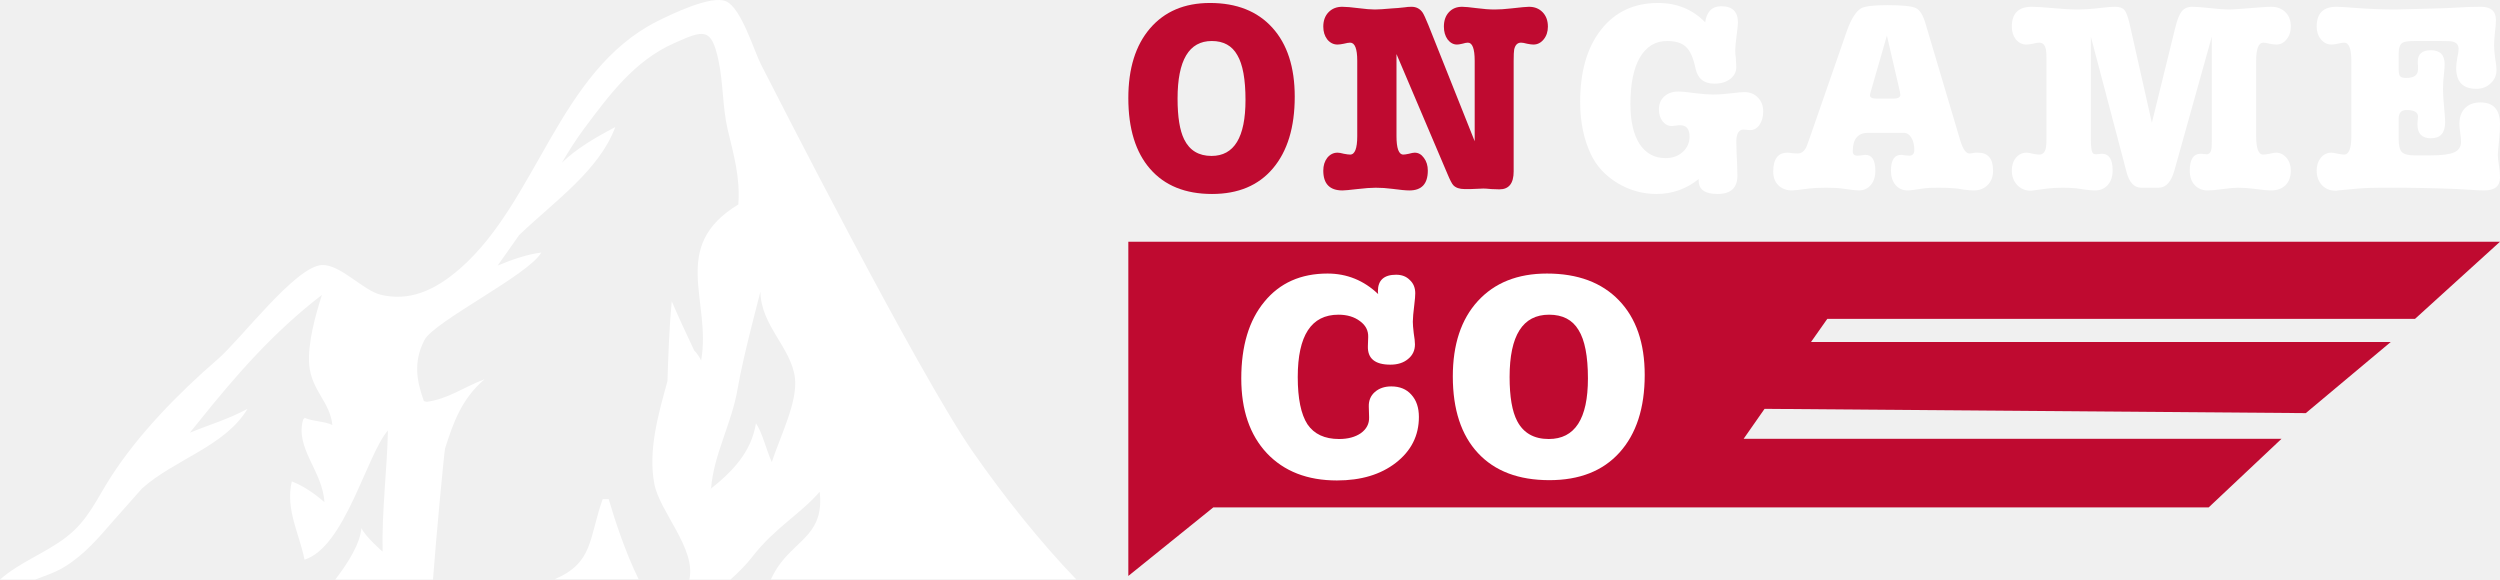
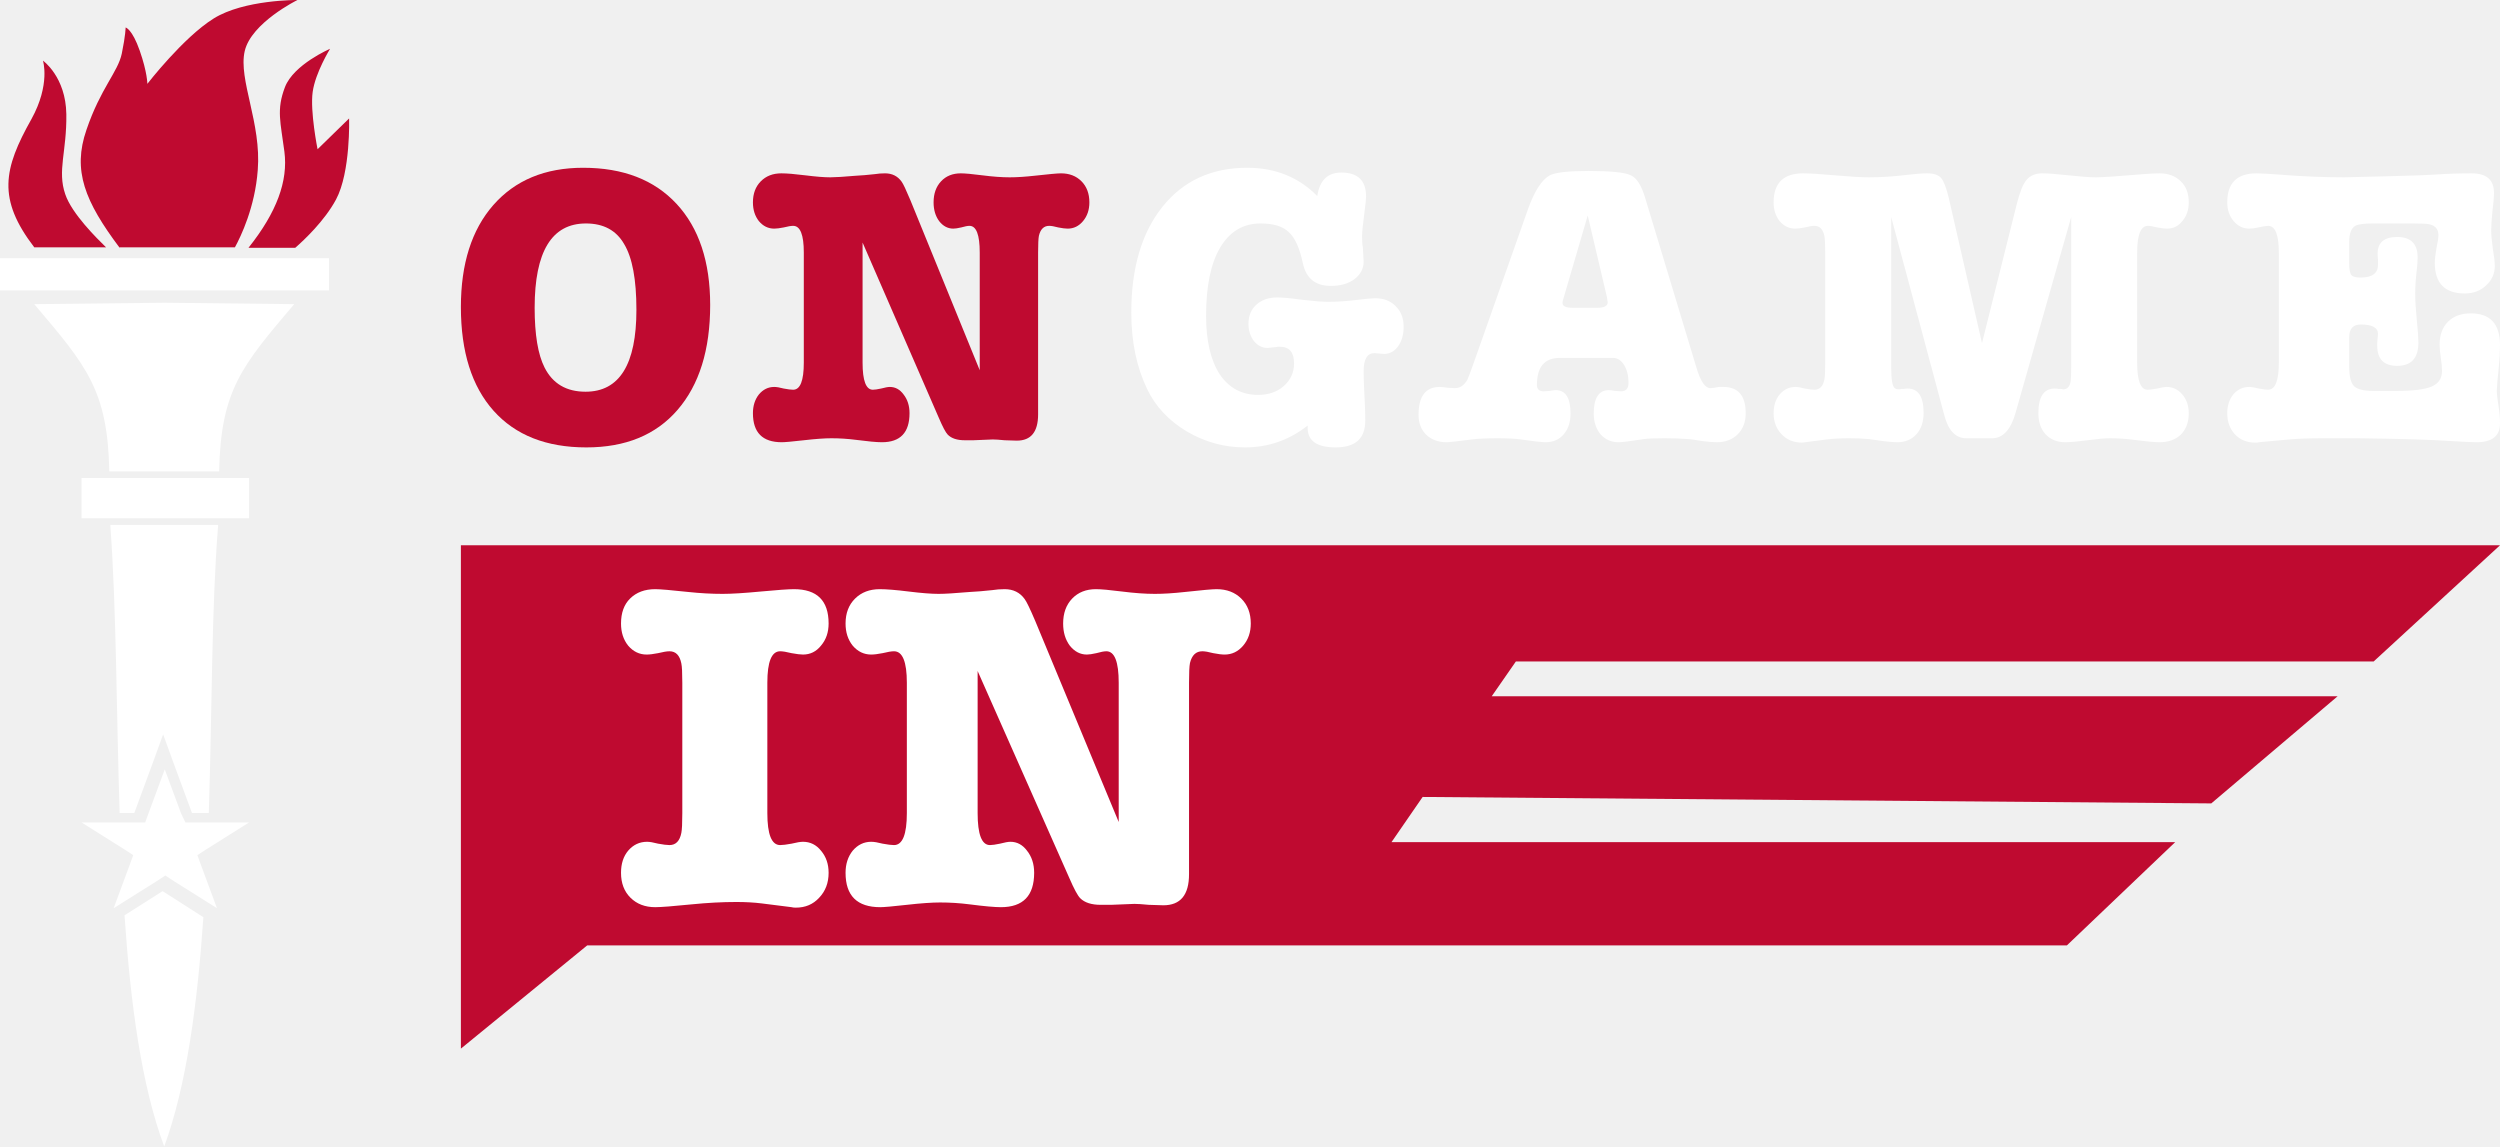
- <svg xmlns="http://www.w3.org/2000/svg" width="220" height="51" viewBox="0 0 220 51" fill="none">
-   <path d="M5.797 47.291C7.756 45.808 8.523 43.877 9.745 41.991C12.143 38.236 15.746 34.559 19.13 31.638C21.198 29.861 25.977 23.464 28.311 23.325C29.925 23.232 31.93 25.55 33.497 25.936C36.004 26.539 38.244 25.596 40.5 23.619C47.284 17.685 49.164 6.25 57.828 1.877C59.097 1.244 62.591 -0.456 63.891 0.116C65.239 0.703 66.335 4.442 66.978 5.694C68.027 7.734 80.78 32.828 85.637 39.797C88.285 43.598 91.528 47.693 94.709 50.984H67.839C68.09 50.459 68.372 49.965 68.685 49.563C70.299 47.431 72.539 46.828 72.132 43.274C70.456 45.221 68.153 46.472 66.21 48.991C65.63 49.733 64.972 50.382 64.283 51H60.664C61.275 48.28 58.032 45.02 57.577 42.563C57.029 39.612 57.922 36.49 58.737 33.539C58.815 31.175 58.893 28.826 59.113 26.508C59.708 27.899 60.397 29.382 61.087 30.835C61.322 31.082 61.541 31.376 61.698 31.731C62.638 26.477 58.862 21.703 64.972 17.994C65.16 15.645 64.549 13.559 64.032 11.38C63.578 9.418 63.656 7.332 63.218 5.277C62.591 2.403 61.948 2.619 59.269 3.824C55.823 5.369 53.645 8.321 51.436 11.272C50.699 12.261 50.057 13.281 49.446 14.316C50.715 13.096 52.266 12.168 54.146 11.18C52.721 14.996 48.866 17.654 45.686 20.683C45.545 20.899 44.291 22.661 43.79 23.371C45.044 22.846 46.438 22.367 47.629 22.228C46.563 24.159 38.197 28.285 37.351 29.923C36.333 31.901 36.693 33.585 37.304 35.3C37.382 35.316 37.476 35.347 37.555 35.362C39.45 35.1 40.782 34.08 42.647 33.369C40.594 35.115 39.873 37.263 39.168 39.457C39.074 39.89 38.385 47.23 38.103 51H29.502C30.661 49.501 31.68 47.848 31.805 46.472C32.134 47.214 33.7 48.574 33.669 48.543C33.591 44.974 34.061 41.389 34.139 37.881C32.259 40.029 30.363 48.141 26.791 49.254C26.791 49.238 26.791 49.223 26.791 49.223C26.353 46.982 25.099 44.834 25.679 42.362C26.744 42.779 27.731 43.475 28.546 44.186C28.405 41.466 25.93 39.426 26.682 36.907C26.729 36.861 26.776 36.815 26.823 36.769C27.481 37.093 28.577 37.062 29.251 37.402C29.032 35.347 27.418 34.373 27.214 32.133C27.042 30.248 27.778 27.698 28.327 25.952C24.034 29.259 20.759 33.029 17.454 37.155C17.203 37.464 16.952 37.773 16.702 38.082C18.331 37.402 20.07 36.907 21.778 35.98C19.804 39.287 15.37 40.415 12.503 42.98C12.456 43.027 10.795 44.896 9.98 45.824C8.711 47.291 7.442 48.79 5.719 49.856C4.873 50.382 3.949 50.675 3.087 51H0C1.708 49.486 3.98 48.682 5.797 47.291ZM64.909 34.219C64.392 37.278 62.826 39.921 62.575 42.965L62.434 43.104C64.455 41.512 66.116 39.797 66.523 37.248C67.087 38.066 67.432 39.596 67.918 40.662C68.701 38.298 70.205 35.347 69.954 33.261C69.641 30.603 66.946 28.641 66.915 25.658C66.946 25.627 65.427 31.19 64.909 34.219Z" fill="white" />
-   <path d="M53.033 43.923C53.018 43.923 53.582 43.923 53.566 43.923C54.114 45.808 55.054 48.651 56.198 50.969H48.819C52.219 49.517 51.811 47.4 53.033 43.923Z" fill="white" />
-   <path d="M106.661 17.07C104.313 17.07 102.498 16.336 101.216 14.87C99.934 13.404 99.293 11.324 99.293 8.63C99.293 6.032 99.926 3.992 101.193 2.51C102.475 1.011 104.236 0.262 106.476 0.262C108.824 0.262 110.655 0.987 111.968 2.438C113.281 3.888 113.937 5.912 113.937 8.51C113.937 11.204 113.296 13.308 112.014 14.822C110.747 16.32 108.963 17.07 106.661 17.07ZM106.638 3.609C104.63 3.609 103.626 5.299 103.626 8.678C103.626 10.288 103.819 11.483 104.205 12.264C104.684 13.236 105.487 13.722 106.615 13.722C108.608 13.722 109.604 12.081 109.604 8.797C109.604 6.98 109.365 5.665 108.886 4.853C108.422 4.024 107.673 3.609 106.638 3.609Z" fill="#BF0A30" />
-   <path d="M125.695 2.199L129.773 12.431V5.355C129.773 4.287 129.572 3.753 129.17 3.753C129.062 3.753 128.9 3.785 128.684 3.848C128.483 3.896 128.328 3.92 128.22 3.92C127.896 3.92 127.618 3.769 127.386 3.466C127.17 3.163 127.062 2.788 127.062 2.342C127.062 1.816 127.208 1.394 127.502 1.075C127.795 0.756 128.182 0.597 128.661 0.597C128.908 0.597 129.333 0.637 129.935 0.716C130.538 0.796 131.071 0.836 131.534 0.836C131.951 0.836 132.438 0.804 132.994 0.74C133.828 0.645 134.346 0.597 134.546 0.597C135.041 0.597 135.442 0.756 135.751 1.075C136.06 1.394 136.215 1.816 136.215 2.342C136.215 2.788 136.091 3.163 135.844 3.466C135.597 3.769 135.296 3.92 134.94 3.92C134.801 3.92 134.616 3.896 134.384 3.848C134.152 3.785 133.975 3.753 133.851 3.753C133.542 3.753 133.341 3.952 133.249 4.35C133.218 4.51 133.202 4.845 133.202 5.355V15.085C133.202 16.137 132.785 16.663 131.951 16.663C131.797 16.663 131.557 16.655 131.233 16.639C130.924 16.607 130.692 16.591 130.538 16.591C130.522 16.591 130.144 16.607 129.402 16.639C129.402 16.639 129.232 16.639 128.892 16.639C128.444 16.639 128.112 16.528 127.896 16.304C127.772 16.177 127.595 15.834 127.363 15.276L122.891 4.757V11.977C122.891 13.061 123.092 13.603 123.493 13.603C123.601 13.603 123.764 13.579 123.98 13.531C124.212 13.467 124.381 13.435 124.49 13.435C124.814 13.435 125.084 13.587 125.301 13.89C125.532 14.193 125.648 14.567 125.648 15.013C125.648 16.177 125.108 16.759 124.026 16.759C123.717 16.759 123.207 16.711 122.497 16.615C122.018 16.552 121.539 16.52 121.06 16.52C120.658 16.52 120.118 16.559 119.438 16.639C118.758 16.719 118.326 16.759 118.14 16.759C117.013 16.759 116.449 16.177 116.449 15.013C116.449 14.567 116.565 14.193 116.796 13.89C117.044 13.587 117.345 13.435 117.7 13.435C117.839 13.435 118.025 13.467 118.256 13.531C118.503 13.579 118.689 13.603 118.812 13.603C119.229 13.603 119.438 13.061 119.438 11.977V5.355C119.438 4.287 119.229 3.753 118.812 3.753C118.689 3.753 118.503 3.785 118.256 3.848C118.025 3.896 117.839 3.92 117.7 3.92C117.345 3.92 117.044 3.769 116.796 3.466C116.565 3.163 116.449 2.788 116.449 2.342C116.449 1.816 116.603 1.394 116.912 1.075C117.221 0.756 117.623 0.597 118.117 0.597C118.442 0.597 118.913 0.637 119.531 0.716C120.149 0.796 120.635 0.836 120.991 0.836C121.284 0.836 121.786 0.804 122.497 0.74C122.821 0.724 123.192 0.693 123.609 0.645C123.794 0.613 123.995 0.597 124.212 0.597C124.629 0.597 124.953 0.764 125.185 1.099C125.277 1.226 125.447 1.593 125.695 2.199Z" fill="#BF0A30" />
-   <path d="M145.913 0.262C147.569 0.262 148.949 0.828 150.053 1.96C150.195 1.019 150.668 0.549 151.472 0.549C152.449 0.549 152.938 1.027 152.938 1.984C152.938 2.143 152.907 2.462 152.844 2.94C152.749 3.657 152.702 4.143 152.702 4.398C152.702 4.685 152.717 4.9 152.749 5.044C152.781 5.554 152.796 5.841 152.796 5.904C152.796 6.319 152.615 6.67 152.252 6.956C151.89 7.227 151.424 7.363 150.857 7.363C149.942 7.363 149.39 6.909 149.201 6C149.012 5.092 148.736 4.47 148.373 4.135C148.026 3.785 147.467 3.609 146.694 3.609C145.669 3.609 144.873 4.095 144.305 5.068C143.753 6.024 143.477 7.387 143.477 9.156C143.477 10.654 143.745 11.826 144.281 12.67C144.833 13.499 145.59 13.914 146.552 13.914C147.167 13.914 147.672 13.738 148.066 13.388C148.476 13.021 148.681 12.567 148.681 12.025C148.681 11.355 148.405 11.021 147.853 11.021C147.821 11.021 147.774 11.021 147.711 11.021C147.648 11.037 147.593 11.045 147.545 11.045C147.293 11.077 147.151 11.092 147.12 11.092C146.804 11.092 146.536 10.957 146.316 10.686C146.095 10.399 145.984 10.049 145.984 9.634C145.984 9.156 146.142 8.773 146.457 8.487C146.773 8.2 147.183 8.056 147.687 8.056C148.018 8.056 148.515 8.104 149.177 8.2C149.855 8.279 150.368 8.319 150.715 8.319C151.235 8.319 151.811 8.279 152.441 8.2C152.946 8.136 153.293 8.104 153.482 8.104C153.987 8.104 154.389 8.263 154.688 8.582C155.004 8.885 155.162 9.299 155.162 9.825C155.162 10.288 155.051 10.678 154.83 10.997C154.61 11.3 154.334 11.451 154.003 11.451L153.435 11.403C153.009 11.403 152.796 11.762 152.796 12.479C152.796 12.782 152.804 13.101 152.82 13.435L152.867 14.463C152.883 14.814 152.891 15.149 152.891 15.468C152.891 16.535 152.307 17.07 151.141 17.07C150.037 17.07 149.485 16.679 149.485 15.898V15.755C148.397 16.631 147.159 17.07 145.771 17.07C144.557 17.07 143.414 16.751 142.342 16.113C141.27 15.46 140.489 14.615 140 13.579C139.37 12.256 139.054 10.718 139.054 8.965C139.054 6.287 139.669 4.167 140.899 2.605C142.129 1.043 143.8 0.262 145.913 0.262Z" fill="white" />
-   <path d="M167.538 11.69H164.392C163.493 11.69 163.044 12.232 163.044 13.316C163.044 13.571 163.178 13.698 163.446 13.698C163.525 13.698 163.643 13.691 163.801 13.675C163.959 13.643 164.077 13.627 164.156 13.627C164.739 13.627 165.031 14.097 165.031 15.037C165.031 15.547 164.897 15.962 164.629 16.28C164.361 16.599 164.006 16.759 163.564 16.759C163.344 16.759 162.855 16.703 162.098 16.591C161.767 16.544 161.302 16.52 160.702 16.52C160.056 16.52 159.551 16.544 159.189 16.591C158.353 16.703 157.856 16.759 157.699 16.759C157.21 16.759 156.808 16.607 156.492 16.304C156.193 16.002 156.043 15.603 156.043 15.109C156.043 13.993 156.461 13.435 157.297 13.435C157.391 13.435 157.541 13.451 157.746 13.483C157.951 13.499 158.101 13.507 158.195 13.507C158.495 13.507 158.739 13.34 158.929 13.005C158.976 12.909 159.086 12.615 159.26 12.12L162.524 2.725C162.902 1.657 163.328 0.987 163.801 0.716C164.148 0.541 164.913 0.453 166.095 0.453C167.42 0.453 168.255 0.541 168.602 0.716C168.949 0.876 169.233 1.338 169.454 2.103L172.481 12.288C172.718 13.101 172.994 13.507 173.309 13.507C173.404 13.507 173.569 13.483 173.806 13.435H174.066C174.949 13.435 175.391 13.961 175.391 15.013C175.391 15.539 175.233 15.962 174.918 16.28C174.602 16.599 174.192 16.759 173.688 16.759C173.467 16.759 173.175 16.735 172.813 16.687C172.371 16.607 172.079 16.567 171.937 16.567C171.59 16.535 171.141 16.52 170.589 16.52C169.99 16.52 169.588 16.535 169.383 16.567C168.579 16.695 168.074 16.759 167.869 16.759C167.443 16.759 167.089 16.599 166.805 16.28C166.537 15.946 166.403 15.531 166.403 15.037C166.403 14.097 166.702 13.627 167.302 13.627C167.38 13.627 167.499 13.643 167.656 13.675C167.814 13.691 167.932 13.698 168.011 13.698C168.311 13.698 168.46 13.531 168.46 13.196C168.46 12.766 168.374 12.407 168.2 12.12C168.027 11.834 167.806 11.69 167.538 11.69ZM167.183 8.032L166.048 3.131L164.581 8.224C164.566 8.271 164.558 8.327 164.558 8.391C164.558 8.582 164.755 8.678 165.149 8.678H166.616C167.026 8.678 167.231 8.566 167.231 8.343C167.231 8.359 167.215 8.255 167.183 8.032Z" fill="white" />
-   <path d="M187.401 2.079L189.364 10.806L191.422 2.438C191.595 1.737 191.785 1.258 191.989 1.003C192.21 0.732 192.518 0.597 192.912 0.597C193.259 0.597 193.787 0.637 194.497 0.716C195.206 0.796 195.742 0.836 196.105 0.836C196.483 0.836 197.422 0.772 198.92 0.645C199.345 0.613 199.661 0.597 199.866 0.597C200.386 0.597 200.804 0.756 201.119 1.075C201.435 1.378 201.592 1.8 201.592 2.342C201.592 2.788 201.466 3.163 201.214 3.466C200.977 3.769 200.678 3.92 200.315 3.92C200.173 3.92 199.976 3.896 199.724 3.848C199.472 3.785 199.29 3.753 199.18 3.753C198.754 3.753 198.541 4.287 198.541 5.355V11.977C198.541 13.061 198.746 13.603 199.156 13.603C199.282 13.603 199.472 13.579 199.724 13.531C199.976 13.467 200.165 13.435 200.291 13.435C200.654 13.435 200.962 13.587 201.214 13.89C201.466 14.193 201.592 14.567 201.592 15.013C201.592 15.555 201.435 15.986 201.119 16.304C200.804 16.607 200.386 16.759 199.866 16.759C199.566 16.759 199.062 16.711 198.352 16.615C197.879 16.552 197.406 16.52 196.933 16.52C196.633 16.52 196.192 16.559 195.608 16.639C195.025 16.719 194.583 16.759 194.284 16.759C193.811 16.759 193.424 16.599 193.125 16.28C192.841 15.962 192.699 15.539 192.699 15.013C192.699 14.025 193.022 13.531 193.669 13.531C193.763 13.531 193.834 13.539 193.882 13.555C193.929 13.555 193.984 13.555 194.047 13.555C194.11 13.571 194.15 13.579 194.166 13.579C194.418 13.579 194.568 13.404 194.615 13.053C194.631 12.894 194.639 12.623 194.639 12.24V3.227L191.351 14.989C191.067 16.01 190.602 16.52 189.955 16.52H188.442C187.811 16.52 187.377 16.065 187.141 15.157L183.995 3.227V12.24C183.995 12.989 184.066 13.412 184.208 13.507C184.255 13.555 184.342 13.579 184.468 13.579C184.5 13.579 184.547 13.571 184.61 13.555C184.657 13.555 184.705 13.555 184.752 13.555C184.799 13.539 184.87 13.531 184.965 13.531C185.595 13.531 185.911 14.017 185.911 14.989C185.911 15.531 185.769 15.962 185.485 16.28C185.201 16.599 184.823 16.759 184.35 16.759C184.129 16.759 183.845 16.735 183.498 16.687C183.057 16.623 182.781 16.583 182.67 16.567C182.339 16.535 181.961 16.52 181.535 16.52C180.999 16.52 180.55 16.544 180.187 16.591C179.209 16.719 178.72 16.783 178.72 16.783C178.232 16.783 177.83 16.615 177.514 16.28C177.199 15.946 177.041 15.523 177.041 15.013C177.041 14.551 177.159 14.177 177.396 13.89C177.648 13.587 177.964 13.435 178.342 13.435C178.468 13.435 178.65 13.467 178.886 13.531C179.138 13.579 179.328 13.603 179.454 13.603C179.769 13.603 179.966 13.396 180.045 12.981C180.077 12.822 180.092 12.487 180.092 11.977V5.355C180.092 4.845 180.077 4.518 180.045 4.374C179.966 3.96 179.769 3.753 179.454 3.753C179.328 3.753 179.138 3.785 178.886 3.848C178.65 3.896 178.46 3.92 178.318 3.92C177.956 3.92 177.648 3.769 177.396 3.466C177.159 3.163 177.041 2.788 177.041 2.342C177.041 1.179 177.625 0.597 178.791 0.597C179.17 0.597 179.801 0.637 180.684 0.716C181.567 0.796 182.229 0.836 182.67 0.836C183.38 0.836 184.121 0.788 184.894 0.693C185.414 0.629 185.824 0.597 186.124 0.597C186.518 0.597 186.794 0.693 186.952 0.884C187.109 1.075 187.259 1.474 187.401 2.079Z" fill="white" />
-   <path d="M212.478 3.609C211.957 3.609 211.61 3.657 211.437 3.753C211.2 3.896 211.082 4.215 211.082 4.709V6.048C211.082 6.319 211.114 6.526 211.177 6.67C211.256 6.797 211.445 6.861 211.744 6.861C212.438 6.861 212.785 6.606 212.785 6.096V5.785C212.769 5.689 212.762 5.57 212.762 5.426C212.762 4.757 213.148 4.422 213.92 4.422C214.725 4.422 215.127 4.829 215.127 5.641C215.127 5.865 215.111 6.112 215.079 6.383C215.016 6.909 214.985 7.395 214.985 7.841C214.985 8.255 215.016 8.781 215.079 9.419C215.143 10.056 215.174 10.503 215.174 10.758C215.174 11.698 214.756 12.168 213.92 12.168C213.132 12.168 212.738 11.762 212.738 10.949C212.738 10.869 212.738 10.829 212.738 10.829C212.738 10.75 212.754 10.559 212.785 10.256C212.785 9.873 212.446 9.682 211.768 9.682C211.311 9.682 211.082 9.937 211.082 10.447V12.24C211.082 12.798 211.177 13.181 211.366 13.388C211.571 13.579 211.942 13.675 212.478 13.675H213.85C214.859 13.675 215.56 13.587 215.955 13.412C216.365 13.236 216.57 12.925 216.57 12.479C216.57 12.256 216.546 11.993 216.499 11.69C216.451 11.371 216.428 11.108 216.428 10.901C216.428 10.312 216.593 9.849 216.924 9.515C217.255 9.18 217.705 9.013 218.273 9.013C219.424 9.013 219.999 9.65 219.999 10.925C219.999 11.34 219.976 11.778 219.928 12.24C219.849 13.005 219.81 13.483 219.81 13.675C219.81 13.85 219.849 14.193 219.928 14.703C219.976 15.005 219.999 15.316 219.999 15.635C219.999 16.384 219.534 16.759 218.604 16.759C218.304 16.759 217.807 16.735 217.114 16.687C215.962 16.607 214.125 16.552 211.603 16.52C211.603 16.52 210.901 16.52 209.497 16.52C208.709 16.52 208.055 16.544 207.534 16.591L205.737 16.759C205.721 16.759 205.689 16.767 205.642 16.783C205.595 16.783 205.555 16.783 205.524 16.783C205.035 16.783 204.633 16.615 204.318 16.28C204.018 15.946 203.868 15.523 203.868 15.013C203.868 14.567 203.986 14.193 204.223 13.89C204.475 13.587 204.791 13.435 205.169 13.435C205.295 13.435 205.484 13.467 205.737 13.531C205.989 13.579 206.17 13.603 206.281 13.603C206.706 13.603 206.919 13.061 206.919 11.977V5.355C206.919 4.287 206.706 3.753 206.281 3.753C206.186 3.753 205.997 3.785 205.713 3.848C205.508 3.896 205.327 3.92 205.169 3.92C204.806 3.92 204.499 3.769 204.247 3.466C203.994 3.163 203.868 2.788 203.868 2.342C203.868 1.179 204.444 0.597 205.595 0.597C205.863 0.597 206.407 0.629 207.227 0.693C208.457 0.788 209.647 0.836 210.798 0.836C210.909 0.836 211.855 0.812 213.637 0.764C214.93 0.732 215.781 0.701 216.191 0.669C216.869 0.621 217.579 0.597 218.32 0.597C219.203 0.597 219.644 0.987 219.644 1.768C219.644 2.023 219.613 2.398 219.55 2.892C219.502 3.386 219.479 3.761 219.479 4.016C219.479 4.271 219.51 4.637 219.573 5.116C219.652 5.578 219.692 5.928 219.692 6.167C219.692 6.63 219.518 7.02 219.171 7.339C218.84 7.658 218.422 7.817 217.918 7.817C216.735 7.817 216.144 7.203 216.144 5.976C216.144 5.769 216.175 5.482 216.238 5.116C216.317 4.749 216.357 4.478 216.357 4.303C216.357 3.952 216.175 3.737 215.813 3.657C215.687 3.625 215.355 3.609 214.819 3.609H212.478Z" fill="white" />
-   <path d="M220 21.271H99.293V50.684L106.77 44.651H194.363L200.772 38.617H153.438L155.281 35.978L202.909 36.355L210.386 30.095H159.37L160.802 28.059H212.522L220 21.271Z" fill="#BF0A30" />
-   <path d="M116.821 24.072C118.531 24.072 120.018 24.676 121.283 25.883C121.265 25.831 121.256 25.745 121.256 25.624C121.256 24.659 121.79 24.176 122.859 24.176C123.358 24.176 123.759 24.331 124.062 24.641C124.382 24.934 124.542 25.323 124.542 25.805C124.542 26.029 124.516 26.357 124.462 26.788C124.373 27.495 124.329 28.004 124.329 28.314C124.329 28.538 124.355 28.874 124.409 29.323C124.48 29.754 124.516 30.081 124.516 30.305C124.516 30.84 124.311 31.271 123.901 31.599C123.509 31.926 122.993 32.09 122.352 32.09C120.998 32.09 120.339 31.547 120.374 30.461L120.401 29.659C120.419 29.09 120.178 28.624 119.68 28.262C119.181 27.883 118.548 27.693 117.783 27.693C115.396 27.693 114.202 29.521 114.202 33.176C114.202 35.073 114.487 36.461 115.057 37.34C115.645 38.203 116.571 38.633 117.836 38.633C118.62 38.633 119.261 38.461 119.76 38.116C120.259 37.754 120.499 37.289 120.481 36.72L120.454 35.788C120.437 35.254 120.615 34.823 120.989 34.495C121.363 34.168 121.844 34.004 122.432 34.004C123.18 34.004 123.768 34.245 124.195 34.728C124.64 35.211 124.863 35.866 124.863 36.694C124.863 38.332 124.186 39.677 122.832 40.728C121.496 41.763 119.769 42.28 117.649 42.28C115.048 42.28 112.991 41.478 111.477 39.875C109.981 38.271 109.232 36.082 109.232 33.306C109.232 30.443 109.909 28.193 111.263 26.555C112.617 24.9 114.469 24.072 116.821 24.072Z" fill="white" />
-   <path d="M136.345 42.254C133.637 42.254 131.544 41.461 130.066 39.875C128.587 38.289 127.848 36.039 127.848 33.125C127.848 30.314 128.578 28.107 130.039 26.504C131.518 24.883 133.548 24.072 136.131 24.072C138.839 24.072 140.949 24.857 142.463 26.426C143.978 27.995 144.735 30.185 144.735 32.995C144.735 35.909 143.995 38.185 142.517 39.823C141.056 41.444 138.999 42.254 136.345 42.254ZM136.318 27.693C134.002 27.693 132.845 29.521 132.845 33.176C132.845 34.918 133.067 36.211 133.513 37.056C134.065 38.108 134.991 38.633 136.291 38.633C138.589 38.633 139.738 36.858 139.738 33.306C139.738 31.34 139.462 29.918 138.91 29.038C138.375 28.142 137.512 27.693 136.318 27.693Z" fill="white" />
+ <svg xmlns="http://www.w3.org/2000/svg" width="157" height="72" viewBox="0 0 157 72" fill="none">
+   <path d="M36.821 28.097C34.311 28.097 32.371 27.331 31 25.799C29.629 24.267 28.944 22.094 28.944 19.279C28.944 16.565 29.621 14.433 30.975 12.884C32.346 11.319 34.228 10.536 36.623 10.536C39.133 10.536 41.09 11.294 42.494 12.809C43.897 14.325 44.599 16.44 44.599 19.154C44.599 21.969 43.914 24.167 42.543 25.749C41.189 27.314 39.282 28.097 36.821 28.097ZM36.796 14.033C34.65 14.033 33.576 15.799 33.576 19.329C33.576 21.011 33.783 22.26 34.196 23.076C34.707 24.092 35.566 24.6 36.772 24.6C38.902 24.6 39.967 22.885 39.967 19.454C39.967 17.555 39.711 16.182 39.199 15.332C38.704 14.466 37.903 14.033 36.796 14.033Z" fill="#BF0A30" />
+   <path d="M57.167 12.559L61.527 23.251V15.857C61.527 14.741 61.312 14.183 60.883 14.183C60.767 14.183 60.594 14.216 60.363 14.283C60.148 14.333 59.983 14.358 59.867 14.358C59.521 14.358 59.223 14.2 58.976 13.883C58.745 13.567 58.629 13.176 58.629 12.709C58.629 12.16 58.786 11.719 59.1 11.386C59.413 11.052 59.826 10.886 60.338 10.886C60.602 10.886 61.056 10.928 61.7 11.011C62.344 11.094 62.914 11.136 63.41 11.136C63.855 11.136 64.376 11.102 64.97 11.036C65.862 10.936 66.415 10.886 66.63 10.886C67.158 10.886 67.588 11.052 67.918 11.386C68.248 11.719 68.413 12.16 68.413 12.709C68.413 13.176 68.281 13.567 68.017 13.883C67.753 14.2 67.431 14.358 67.051 14.358C66.902 14.358 66.704 14.333 66.457 14.283C66.209 14.216 66.019 14.183 65.887 14.183C65.556 14.183 65.342 14.391 65.243 14.808C65.21 14.974 65.193 15.324 65.193 15.857V26.024C65.193 27.123 64.747 27.672 63.855 27.672C63.69 27.672 63.434 27.664 63.088 27.648C62.757 27.614 62.51 27.598 62.344 27.598C62.328 27.598 61.923 27.614 61.131 27.648C61.131 27.648 60.949 27.648 60.586 27.648C60.107 27.648 59.752 27.531 59.521 27.298C59.389 27.165 59.199 26.806 58.951 26.224L54.17 15.232V22.776C54.17 23.909 54.385 24.475 54.814 24.475C54.93 24.475 55.103 24.45 55.334 24.4C55.582 24.334 55.764 24.3 55.879 24.3C56.226 24.3 56.515 24.458 56.746 24.775C56.994 25.091 57.118 25.483 57.118 25.949C57.118 27.165 56.54 27.772 55.384 27.772C55.054 27.772 54.509 27.722 53.749 27.622C53.237 27.556 52.725 27.523 52.213 27.523C51.784 27.523 51.206 27.564 50.479 27.648C49.753 27.731 49.29 27.772 49.092 27.772C47.887 27.772 47.284 27.165 47.284 25.949C47.284 25.483 47.408 25.091 47.656 24.775C47.92 24.458 48.242 24.3 48.621 24.3C48.77 24.3 48.968 24.334 49.216 24.4C49.48 24.45 49.678 24.475 49.81 24.475C50.256 24.475 50.479 23.909 50.479 22.776V15.857C50.479 14.741 50.256 14.183 49.81 14.183C49.678 14.183 49.48 14.216 49.216 14.283C48.968 14.333 48.77 14.358 48.621 14.358C48.242 14.358 47.92 14.2 47.656 13.883C47.408 13.567 47.284 13.176 47.284 12.709C47.284 12.16 47.449 11.719 47.779 11.386C48.11 11.052 48.539 10.886 49.067 10.886C49.414 10.886 49.918 10.928 50.578 11.011C51.239 11.094 51.759 11.136 52.139 11.136C52.453 11.136 52.989 11.102 53.749 11.036C54.096 11.019 54.492 10.986 54.938 10.936C55.136 10.902 55.351 10.886 55.582 10.886C56.028 10.886 56.375 11.061 56.623 11.41C56.722 11.544 56.903 11.927 57.167 12.559Z" fill="#BF0A30" />
+   <path d="M78.329 10.536C80.087 10.536 81.552 11.127 82.724 12.31C82.874 11.327 83.377 10.836 84.231 10.836C85.269 10.836 85.788 11.335 85.788 12.335C85.788 12.501 85.755 12.834 85.688 13.334C85.587 14.083 85.537 14.591 85.537 14.858C85.537 15.158 85.554 15.382 85.587 15.532C85.621 16.065 85.637 16.365 85.637 16.431C85.637 16.864 85.445 17.231 85.06 17.531C84.675 17.814 84.181 17.955 83.578 17.955C82.607 17.955 82.021 17.481 81.82 16.531C81.619 15.582 81.326 14.933 80.941 14.583C80.572 14.216 79.978 14.033 79.157 14.033C78.069 14.033 77.223 14.541 76.621 15.557C76.034 16.556 75.742 17.98 75.742 19.829C75.742 21.394 76.026 22.618 76.595 23.501C77.181 24.367 77.985 24.8 79.007 24.8C79.66 24.8 80.195 24.617 80.614 24.25C81.049 23.867 81.267 23.393 81.267 22.826C81.267 22.127 80.974 21.777 80.388 21.777C80.355 21.777 80.304 21.777 80.237 21.777C80.17 21.794 80.112 21.802 80.061 21.802C79.794 21.835 79.643 21.852 79.609 21.852C79.275 21.852 78.99 21.711 78.755 21.427C78.521 21.128 78.404 20.761 78.404 20.328C78.404 19.829 78.571 19.429 78.906 19.129C79.241 18.829 79.676 18.68 80.212 18.68C80.564 18.68 81.091 18.73 81.794 18.829C82.514 18.913 83.059 18.954 83.427 18.954C83.98 18.954 84.591 18.913 85.261 18.829C85.796 18.763 86.165 18.73 86.366 18.73C86.902 18.73 87.329 18.896 87.647 19.229C87.982 19.546 88.149 19.979 88.149 20.528C88.149 21.011 88.032 21.419 87.797 21.752C87.563 22.069 87.27 22.227 86.918 22.227L86.316 22.177C85.863 22.177 85.637 22.552 85.637 23.301C85.637 23.617 85.646 23.951 85.662 24.3L85.713 25.374C85.73 25.741 85.738 26.09 85.738 26.424C85.738 27.539 85.118 28.097 83.879 28.097C82.707 28.097 82.121 27.689 82.121 26.873V26.723C80.966 27.639 79.651 28.097 78.178 28.097C76.888 28.097 75.674 27.764 74.536 27.098C73.397 26.415 72.568 25.532 72.049 24.45C71.38 23.068 71.045 21.461 71.045 19.629C71.045 16.831 71.698 14.616 73.004 12.984C74.31 11.352 76.085 10.536 78.329 10.536Z" fill="white" />
+   <path d="M101.292 22.477H97.951C96.997 22.477 96.519 23.043 96.519 24.175C96.519 24.442 96.662 24.575 96.947 24.575C97.03 24.575 97.156 24.567 97.323 24.55C97.491 24.517 97.616 24.5 97.7 24.5C98.32 24.5 98.629 24.991 98.629 25.974C98.629 26.507 98.487 26.94 98.202 27.273C97.918 27.606 97.541 27.772 97.072 27.772C96.838 27.772 96.319 27.714 95.515 27.598C95.163 27.548 94.669 27.523 94.033 27.523C93.346 27.523 92.811 27.548 92.425 27.598C91.538 27.714 91.011 27.772 90.843 27.772C90.324 27.772 89.897 27.614 89.562 27.298C89.244 26.981 89.085 26.565 89.085 26.049C89.085 24.883 89.529 24.3 90.416 24.3C90.517 24.3 90.676 24.317 90.893 24.35C91.111 24.367 91.27 24.375 91.371 24.375C91.689 24.375 91.948 24.2 92.149 23.851C92.199 23.751 92.317 23.442 92.501 22.926L95.967 13.109C96.369 11.993 96.821 11.294 97.323 11.011C97.692 10.828 98.504 10.736 99.76 10.736C101.166 10.736 102.053 10.828 102.422 11.011C102.79 11.177 103.092 11.66 103.326 12.46L106.541 23.101C106.792 23.951 107.085 24.375 107.42 24.375C107.521 24.375 107.696 24.35 107.947 24.3H108.224C109.161 24.3 109.63 24.85 109.63 25.949C109.63 26.498 109.463 26.94 109.128 27.273C108.793 27.606 108.358 27.772 107.822 27.772C107.587 27.772 107.278 27.747 106.893 27.698C106.424 27.614 106.114 27.573 105.963 27.573C105.595 27.539 105.118 27.523 104.532 27.523C103.895 27.523 103.468 27.539 103.251 27.573C102.397 27.706 101.861 27.772 101.643 27.772C101.191 27.772 100.814 27.606 100.513 27.273C100.228 26.923 100.086 26.49 100.086 25.974C100.086 24.991 100.404 24.5 101.04 24.5C101.124 24.5 101.25 24.517 101.417 24.55C101.585 24.567 101.71 24.575 101.794 24.575C102.112 24.575 102.271 24.4 102.271 24.05C102.271 23.601 102.179 23.226 101.995 22.926C101.811 22.627 101.576 22.477 101.292 22.477ZM100.915 18.655L99.709 13.534L98.152 18.855C98.135 18.904 98.127 18.963 98.127 19.029C98.127 19.229 98.336 19.329 98.755 19.329H100.312C100.747 19.329 100.965 19.213 100.965 18.979C100.965 18.996 100.948 18.888 100.915 18.655Z" fill="white" />
+   <path d="M122.384 12.435L124.469 21.552L126.654 12.809C126.838 12.077 127.039 11.577 127.257 11.31C127.491 11.027 127.818 10.886 128.236 10.886C128.604 10.886 129.165 10.928 129.919 11.011C130.672 11.094 131.242 11.136 131.627 11.136C132.029 11.136 133.025 11.069 134.616 10.936C135.068 10.902 135.403 10.886 135.62 10.886C136.173 10.886 136.617 11.052 136.952 11.386C137.286 11.702 137.454 12.143 137.454 12.709C137.454 13.176 137.32 13.567 137.052 13.883C136.801 14.2 136.483 14.358 136.098 14.358C135.947 14.358 135.738 14.333 135.47 14.283C135.202 14.216 135.009 14.183 134.892 14.183C134.44 14.183 134.214 14.741 134.214 15.857V22.776C134.214 23.909 134.432 24.475 134.867 24.475C135.001 24.475 135.202 24.45 135.47 24.4C135.738 24.334 135.938 24.3 136.072 24.3C136.458 24.3 136.784 24.458 137.052 24.775C137.32 25.091 137.454 25.483 137.454 25.949C137.454 26.515 137.286 26.965 136.952 27.298C136.617 27.614 136.173 27.772 135.62 27.772C135.302 27.772 134.766 27.722 134.013 27.622C133.511 27.556 133.008 27.523 132.506 27.523C132.188 27.523 131.719 27.564 131.099 27.648C130.48 27.731 130.011 27.772 129.693 27.772C129.191 27.772 128.78 27.606 128.462 27.273C128.161 26.94 128.01 26.498 128.01 25.949C128.01 24.916 128.353 24.4 129.04 24.4C129.14 24.4 129.216 24.408 129.266 24.425C129.316 24.425 129.375 24.425 129.442 24.425C129.509 24.442 129.551 24.45 129.567 24.45C129.835 24.45 129.994 24.267 130.044 23.901C130.061 23.734 130.07 23.451 130.07 23.051V13.634L126.578 25.924C126.277 26.99 125.783 27.523 125.097 27.523H123.489C122.819 27.523 122.359 27.048 122.108 26.099L118.767 13.634V23.051C118.767 23.834 118.843 24.275 118.993 24.375C119.043 24.425 119.136 24.45 119.27 24.45C119.303 24.45 119.353 24.442 119.42 24.425C119.47 24.425 119.521 24.425 119.571 24.425C119.621 24.408 119.697 24.4 119.797 24.4C120.467 24.4 120.802 24.908 120.802 25.924C120.802 26.49 120.651 26.94 120.35 27.273C120.048 27.606 119.646 27.772 119.144 27.772C118.91 27.772 118.608 27.747 118.24 27.698C117.771 27.631 117.478 27.589 117.361 27.573C117.009 27.539 116.607 27.523 116.155 27.523C115.586 27.523 115.109 27.548 114.723 27.598C113.685 27.731 113.166 27.797 113.166 27.797C112.647 27.797 112.22 27.622 111.885 27.273C111.55 26.923 111.383 26.482 111.383 25.949C111.383 25.466 111.509 25.075 111.76 24.775C112.028 24.458 112.362 24.3 112.764 24.3C112.898 24.3 113.091 24.334 113.342 24.4C113.61 24.45 113.811 24.475 113.945 24.475C114.28 24.475 114.489 24.259 114.573 23.826C114.606 23.659 114.623 23.309 114.623 22.776V15.857C114.623 15.324 114.606 14.983 114.573 14.833C114.489 14.4 114.28 14.183 113.945 14.183C113.811 14.183 113.61 14.216 113.342 14.283C113.091 14.333 112.89 14.358 112.739 14.358C112.354 14.358 112.028 14.2 111.76 13.883C111.509 13.567 111.383 13.176 111.383 12.709C111.383 11.494 112.002 10.886 113.242 10.886C113.643 10.886 114.313 10.928 115.251 11.011C116.189 11.094 116.892 11.136 117.361 11.136C118.114 11.136 118.901 11.086 119.722 10.986C120.274 10.919 120.71 10.886 121.028 10.886C121.446 10.886 121.739 10.986 121.907 11.186C122.074 11.386 122.233 11.802 122.384 12.435Z" fill="white" />
+   <path d="M149.013 14.033C148.46 14.033 148.092 14.083 147.908 14.183C147.657 14.333 147.531 14.666 147.531 15.182V16.581C147.531 16.864 147.565 17.081 147.632 17.231C147.715 17.364 147.916 17.431 148.234 17.431C148.971 17.431 149.339 17.164 149.339 16.631V16.306C149.323 16.207 149.314 16.082 149.314 15.932C149.314 15.232 149.725 14.883 150.545 14.883C151.399 14.883 151.826 15.307 151.826 16.157C151.826 16.39 151.809 16.648 151.776 16.931C151.709 17.481 151.675 17.988 151.675 18.455C151.675 18.888 151.709 19.437 151.776 20.104C151.843 20.77 151.876 21.236 151.876 21.502C151.876 22.485 151.433 22.976 150.545 22.976C149.708 22.976 149.289 22.552 149.289 21.702C149.289 21.619 149.289 21.577 149.289 21.577C149.289 21.494 149.306 21.294 149.339 20.978C149.339 20.578 148.979 20.378 148.259 20.378C147.774 20.378 147.531 20.645 147.531 21.178V23.051C147.531 23.634 147.632 24.034 147.832 24.25C148.05 24.45 148.444 24.55 149.013 24.55H150.47C151.541 24.55 152.286 24.458 152.705 24.275C153.14 24.092 153.358 23.767 153.358 23.301C153.358 23.068 153.333 22.793 153.283 22.477C153.233 22.144 153.207 21.869 153.207 21.652C153.207 21.036 153.383 20.553 153.735 20.203C154.086 19.854 154.564 19.679 155.166 19.679C156.389 19.679 157 20.345 157 21.677C157 22.11 156.975 22.568 156.925 23.051C156.841 23.851 156.799 24.35 156.799 24.55C156.799 24.733 156.841 25.091 156.925 25.624C156.975 25.941 157 26.265 157 26.598C157 27.381 156.506 27.772 155.518 27.772C155.2 27.772 154.673 27.747 153.936 27.698C152.713 27.614 150.763 27.556 148.084 27.523C148.084 27.523 147.339 27.523 145.848 27.523C145.011 27.523 144.316 27.548 143.764 27.598L141.855 27.772C141.838 27.772 141.805 27.781 141.754 27.797C141.704 27.797 141.662 27.797 141.629 27.797C141.11 27.797 140.683 27.622 140.348 27.273C140.03 26.923 139.871 26.482 139.871 25.949C139.871 25.483 139.996 25.091 140.247 24.775C140.515 24.458 140.85 24.3 141.252 24.3C141.386 24.3 141.587 24.334 141.855 24.4C142.123 24.45 142.315 24.475 142.432 24.475C142.885 24.475 143.111 23.909 143.111 22.776V15.857C143.111 14.741 142.885 14.183 142.432 14.183C142.332 14.183 142.131 14.216 141.83 14.283C141.612 14.333 141.419 14.358 141.252 14.358C140.867 14.358 140.54 14.2 140.272 13.883C140.005 13.567 139.871 13.176 139.871 12.709C139.871 11.494 140.482 10.886 141.704 10.886C141.989 10.886 142.566 10.919 143.437 10.986C144.743 11.086 146.007 11.136 147.23 11.136C147.347 11.136 148.352 11.111 150.244 11.061C151.617 11.027 152.521 10.994 152.956 10.961C153.676 10.911 154.43 10.886 155.217 10.886C156.154 10.886 156.623 11.294 156.623 12.11C156.623 12.376 156.59 12.768 156.523 13.284C156.473 13.8 156.447 14.192 156.447 14.458C156.447 14.725 156.481 15.107 156.548 15.607C156.632 16.09 156.673 16.456 156.673 16.706C156.673 17.189 156.489 17.597 156.121 17.93C155.769 18.263 155.326 18.43 154.79 18.43C153.534 18.43 152.906 17.789 152.906 16.506C152.906 16.29 152.939 15.99 153.006 15.607C153.09 15.224 153.132 14.941 153.132 14.758C153.132 14.391 152.939 14.167 152.554 14.083C152.42 14.05 152.069 14.033 151.499 14.033H149.013Z" fill="white" />
+   <path d="M157 34.244H28.944V65.854L36.877 59.37H129.802L136.602 52.886H87.386L89.341 50.049L138.868 50.454L146.801 43.727H93.679L95.198 41.539H149.067L157 34.244Z" fill="#BF0A30" />
+   <path d="M42.043 53.071C42.441 53.071 42.689 52.815 42.789 52.303C42.829 52.106 42.849 51.692 42.849 51.062V42.879C42.849 42.249 42.829 41.845 42.789 41.668C42.689 41.156 42.441 40.9 42.043 40.9C41.884 40.9 41.645 40.939 41.327 41.018C41.029 41.077 40.79 41.106 40.611 41.106C40.154 41.106 39.766 40.919 39.447 40.545C39.149 40.171 39 39.708 39 39.157C39 38.487 39.189 37.965 39.567 37.591C39.965 37.197 40.492 37 41.148 37C41.446 37 42.142 37.059 43.236 37.177C43.972 37.256 44.688 37.295 45.384 37.295C45.941 37.295 46.737 37.246 47.771 37.148C48.825 37.049 49.521 37 49.859 37C51.311 37 52.037 37.719 52.037 39.157C52.037 39.708 51.878 40.171 51.56 40.545C51.262 40.919 50.884 41.106 50.426 41.106C50.267 41.106 50.029 41.077 49.71 41.018C49.392 40.939 49.153 40.9 48.994 40.9C48.457 40.9 48.189 41.559 48.189 42.879V51.062C48.189 52.401 48.457 53.071 48.994 53.071C49.153 53.071 49.392 53.041 49.71 52.982C50.029 52.904 50.267 52.864 50.426 52.864C50.884 52.864 51.262 53.051 51.56 53.425C51.878 53.8 52.037 54.262 52.037 54.814C52.037 55.444 51.838 55.966 51.441 56.38C51.063 56.793 50.575 57 49.979 57C49.859 57 49.77 56.99 49.71 56.971L47.831 56.734C47.353 56.675 46.826 56.645 46.249 56.645C45.355 56.645 44.42 56.695 43.445 56.793C42.272 56.911 41.506 56.971 41.148 56.971C40.512 56.971 39.995 56.773 39.597 56.38C39.199 55.986 39 55.464 39 54.814C39 54.243 39.149 53.78 39.447 53.425C39.766 53.051 40.163 52.864 40.641 52.864C40.8 52.864 41.029 52.904 41.327 52.982C41.645 53.041 41.884 53.071 42.043 53.071Z" fill="white" />
+   <path d="M65.005 38.979L70.255 51.623V42.879C70.255 41.559 69.997 40.9 69.48 40.9C69.34 40.9 69.132 40.939 68.853 41.018C68.594 41.077 68.396 41.106 68.256 41.106C67.839 41.106 67.481 40.919 67.182 40.545C66.904 40.171 66.765 39.708 66.765 39.157C66.765 38.507 66.954 37.985 67.332 37.591C67.71 37.197 68.207 37 68.823 37C69.141 37 69.688 37.049 70.464 37.148C71.24 37.246 71.926 37.295 72.523 37.295C73.06 37.295 73.686 37.256 74.402 37.177C75.476 37.059 76.142 37 76.401 37C77.037 37 77.555 37.197 77.952 37.591C78.35 37.985 78.549 38.507 78.549 39.157C78.549 39.708 78.39 40.171 78.072 40.545C77.753 40.919 77.366 41.106 76.908 41.106C76.729 41.106 76.49 41.077 76.192 41.018C75.894 40.939 75.665 40.9 75.506 40.9C75.108 40.9 74.85 41.146 74.73 41.638C74.691 41.835 74.671 42.249 74.671 42.879V54.903C74.671 56.202 74.134 56.852 73.06 56.852C72.861 56.852 72.552 56.842 72.135 56.823C71.737 56.783 71.439 56.764 71.24 56.764C71.22 56.764 70.733 56.783 69.778 56.823C69.778 56.823 69.559 56.823 69.122 56.823C68.545 56.823 68.117 56.685 67.839 56.409C67.68 56.252 67.451 55.828 67.153 55.139L61.395 42.14V51.062C61.395 52.401 61.653 53.071 62.17 53.071C62.31 53.071 62.519 53.041 62.797 52.982C63.095 52.904 63.314 52.864 63.453 52.864C63.871 52.864 64.219 53.051 64.497 53.425C64.796 53.8 64.945 54.262 64.945 54.814C64.945 56.252 64.249 56.971 62.857 56.971C62.459 56.971 61.802 56.911 60.888 56.793C60.271 56.714 59.654 56.675 59.038 56.675C58.521 56.675 57.825 56.724 56.95 56.823C56.074 56.921 55.517 56.971 55.279 56.971C53.827 56.971 53.101 56.252 53.101 54.814C53.101 54.262 53.25 53.8 53.548 53.425C53.867 53.051 54.255 52.864 54.712 52.864C54.891 52.864 55.13 52.904 55.428 52.982C55.746 53.041 55.985 53.071 56.144 53.071C56.681 53.071 56.95 52.401 56.95 51.062V42.879C56.95 41.559 56.681 40.9 56.144 40.9C55.985 40.9 55.746 40.939 55.428 41.018C55.13 41.077 54.891 41.106 54.712 41.106C54.255 41.106 53.867 40.919 53.548 40.545C53.25 40.171 53.101 39.708 53.101 39.157C53.101 38.507 53.3 37.985 53.698 37.591C54.096 37.197 54.613 37 55.249 37C55.667 37 56.273 37.049 57.069 37.148C57.864 37.246 58.491 37.295 58.948 37.295C59.326 37.295 59.973 37.256 60.888 37.177C61.305 37.158 61.783 37.118 62.32 37.059C62.558 37.02 62.817 37 63.095 37C63.632 37 64.05 37.207 64.348 37.62C64.468 37.778 64.686 38.231 65.005 38.979Z" fill="white" />
+   <path fill-rule="evenodd" clip-rule="evenodd" d="M10.313 72C8.879 68.162 8.196 63.015 7.82 57.481L10.211 55.964L12.772 57.6C12.396 63.074 11.713 68.192 10.313 72ZM11.372 51.084L10.347 48.317L9.323 51.084L9.118 51.65H8.435H5.122L7.82 53.346L8.367 53.703L8.162 54.268L7.137 57.035L9.835 55.339L10.382 54.982L10.928 55.339L13.626 57.035L12.601 54.268L12.396 53.703L12.943 53.346L15.64 51.65H12.328H11.645L11.372 51.084ZM7.513 51.055C7.308 44.628 7.308 38.142 6.932 33.054V32.965H13.694V33.054C13.284 38.142 13.318 44.598 13.113 51.055H12.055L10.86 47.812L10.245 46.116L9.63 47.812L8.435 51.055H7.513ZM0 16.215H20.66V18.238H0V16.215ZM5.122 30.02H15.64V32.549H5.122V30.02ZM6.864 29.603C6.762 24.486 5.43 22.969 2.151 19.101L10.313 19.012L18.475 19.101C15.197 22.969 13.865 24.486 13.762 29.603H6.864Z" fill="white" />
+   <path fill-rule="evenodd" clip-rule="evenodd" d="M15.606 15.56C17.382 13.329 18.099 11.365 17.86 9.521C17.621 7.676 17.348 6.903 17.894 5.474C18.441 4.046 20.729 3.065 20.729 3.065C20.729 3.065 19.807 4.552 19.636 5.772C19.465 6.992 19.943 9.372 19.943 9.372L21.924 7.438C21.924 7.438 22.026 10.8 21.104 12.526C20.387 13.865 19.09 15.084 18.543 15.56H15.606ZM1.981 7.468C3.176 5.296 2.698 3.808 2.698 3.808C2.698 3.808 4.132 4.82 4.166 7.17C4.2 9.521 3.586 10.711 4.098 12.198C4.508 13.418 6.079 14.965 6.659 15.531H2.151C-0.171 12.496 0.205 10.622 1.981 7.468ZM7.513 15.56C5.327 12.645 4.542 10.711 5.43 8.152C6.318 5.534 7.41 4.522 7.649 3.362C7.888 2.202 7.889 1.726 7.889 1.726C7.889 1.726 8.298 1.815 8.776 3.184C9.254 4.552 9.254 5.266 9.254 5.266C9.254 5.266 11.508 2.35 13.421 1.16C15.333 -0.03 18.68 6.74774e-05 18.68 6.74774e-05C18.68 6.74774e-05 15.777 1.428 15.367 3.213C14.957 4.998 16.426 7.736 16.187 10.681C16.016 13.002 15.128 14.846 14.753 15.531H7.513V15.56Z" fill="#BF0A30" />
</svg>
